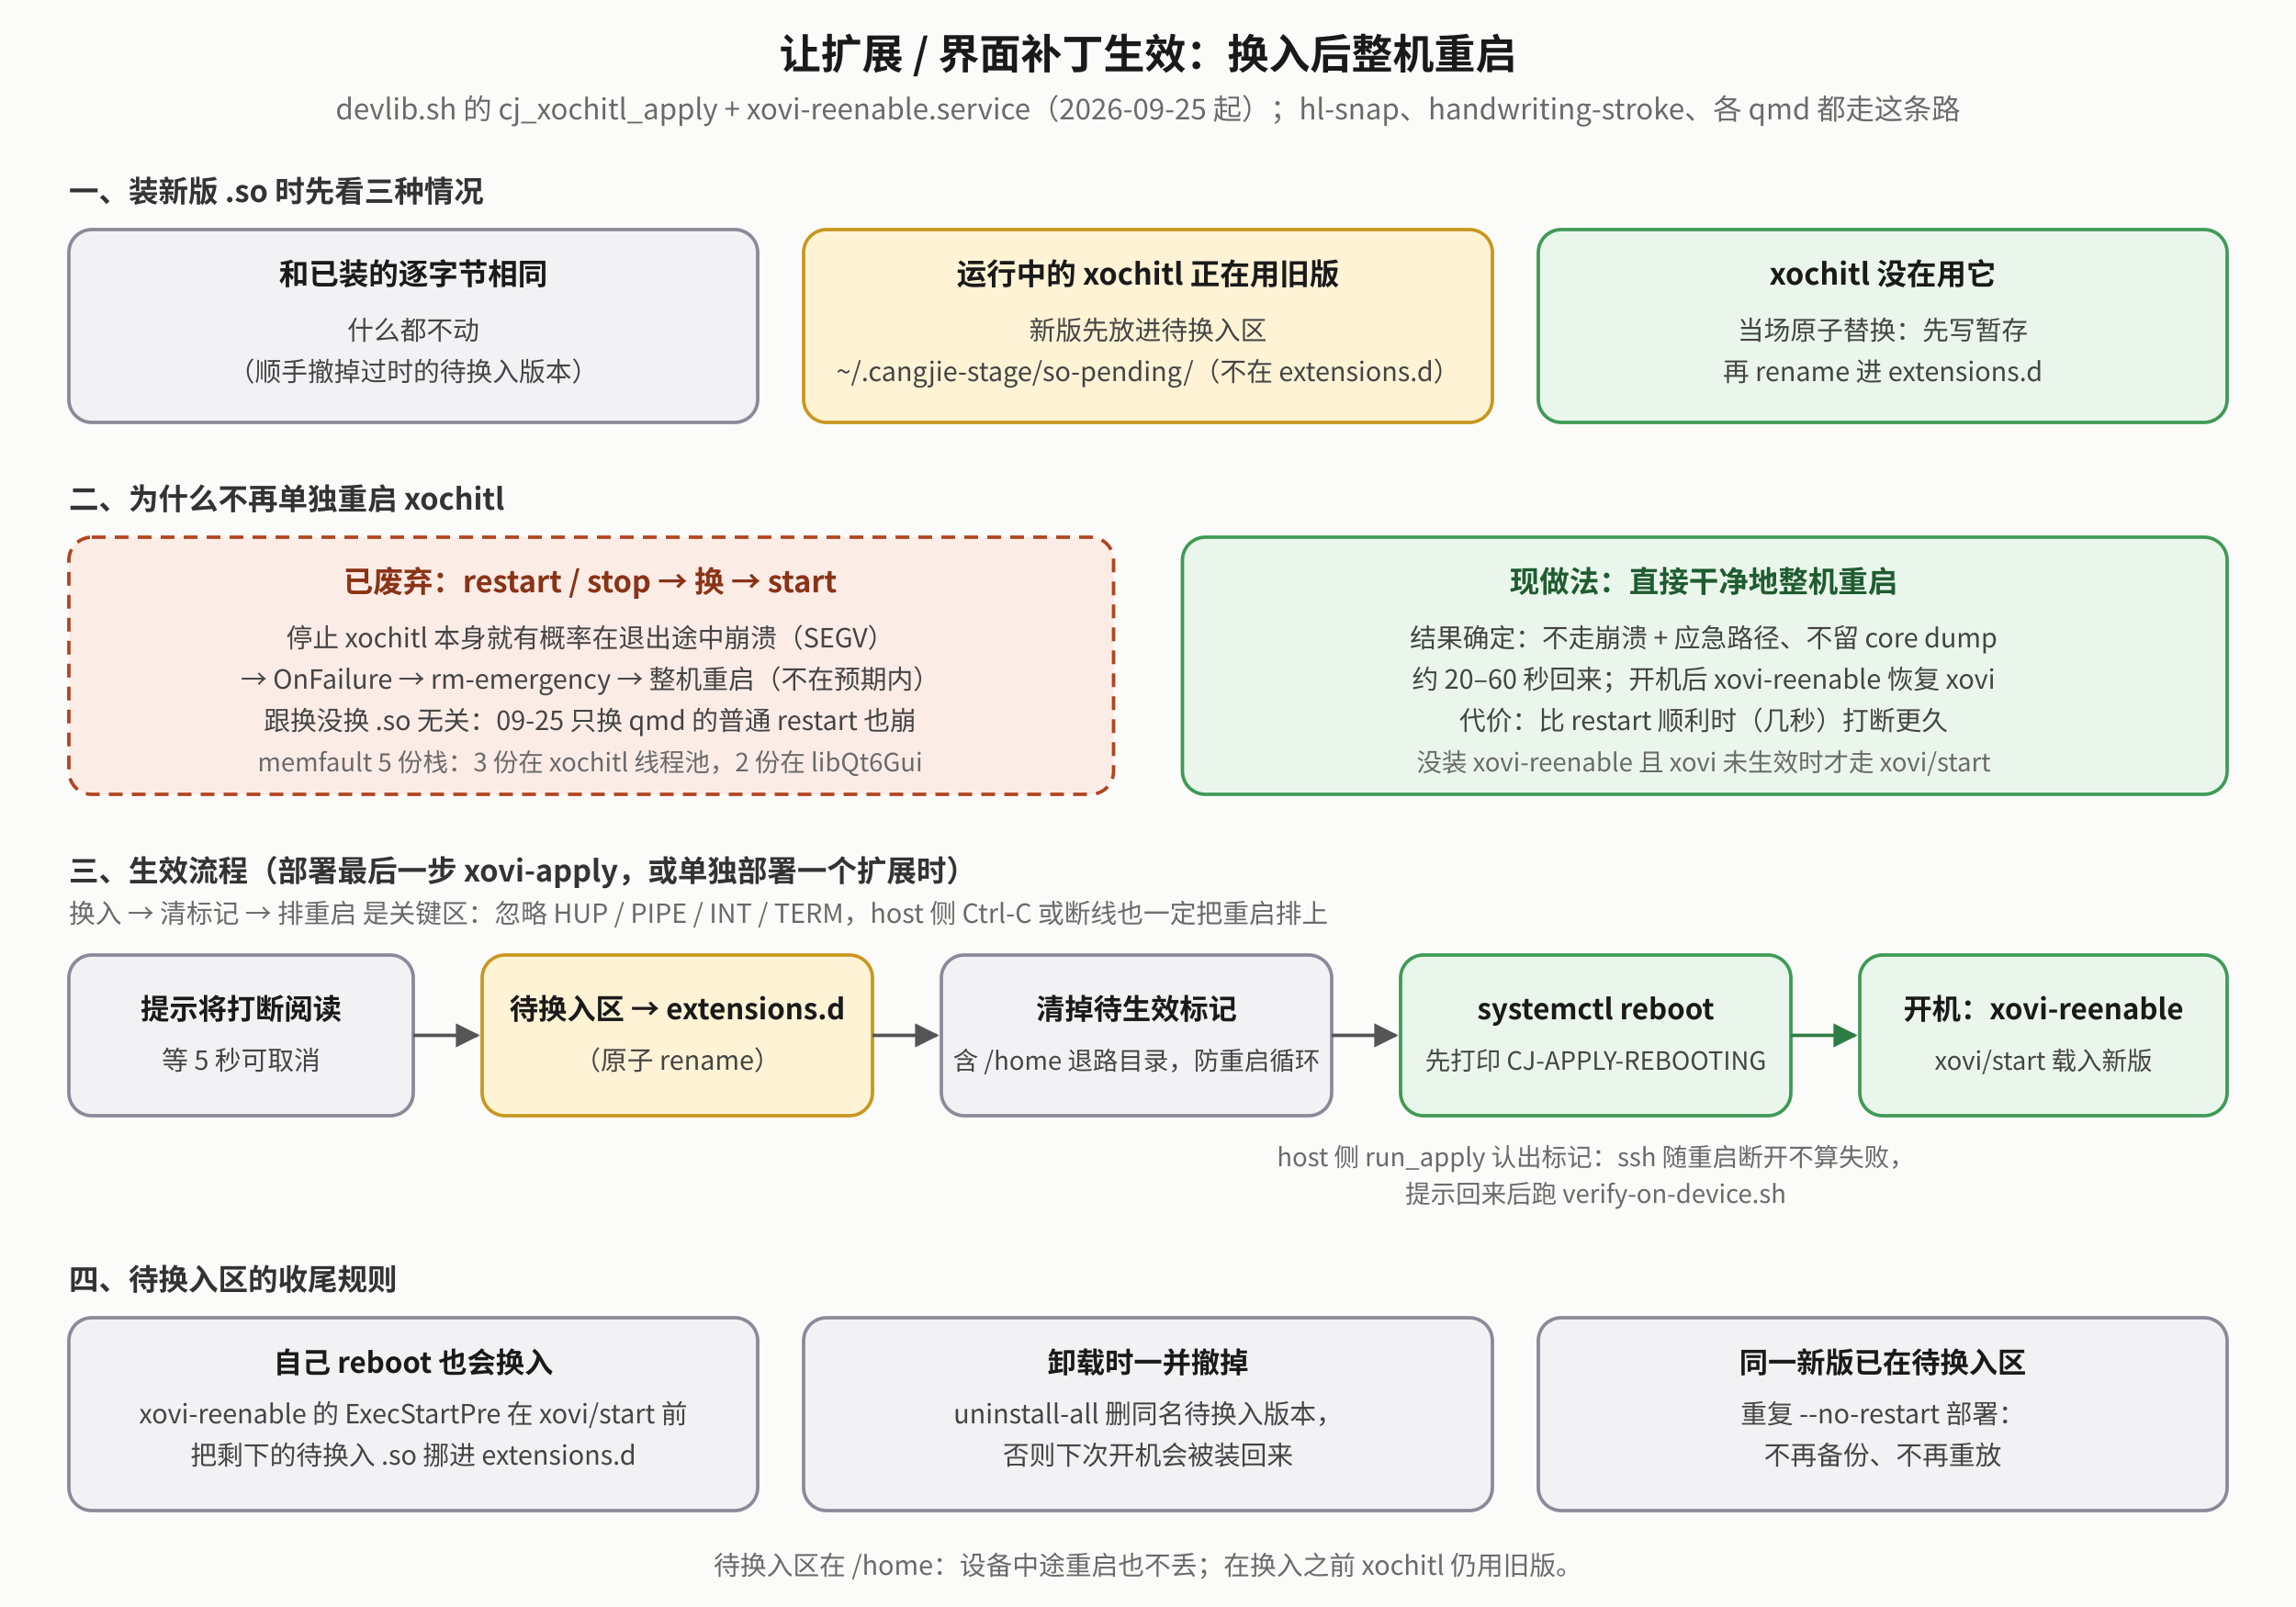
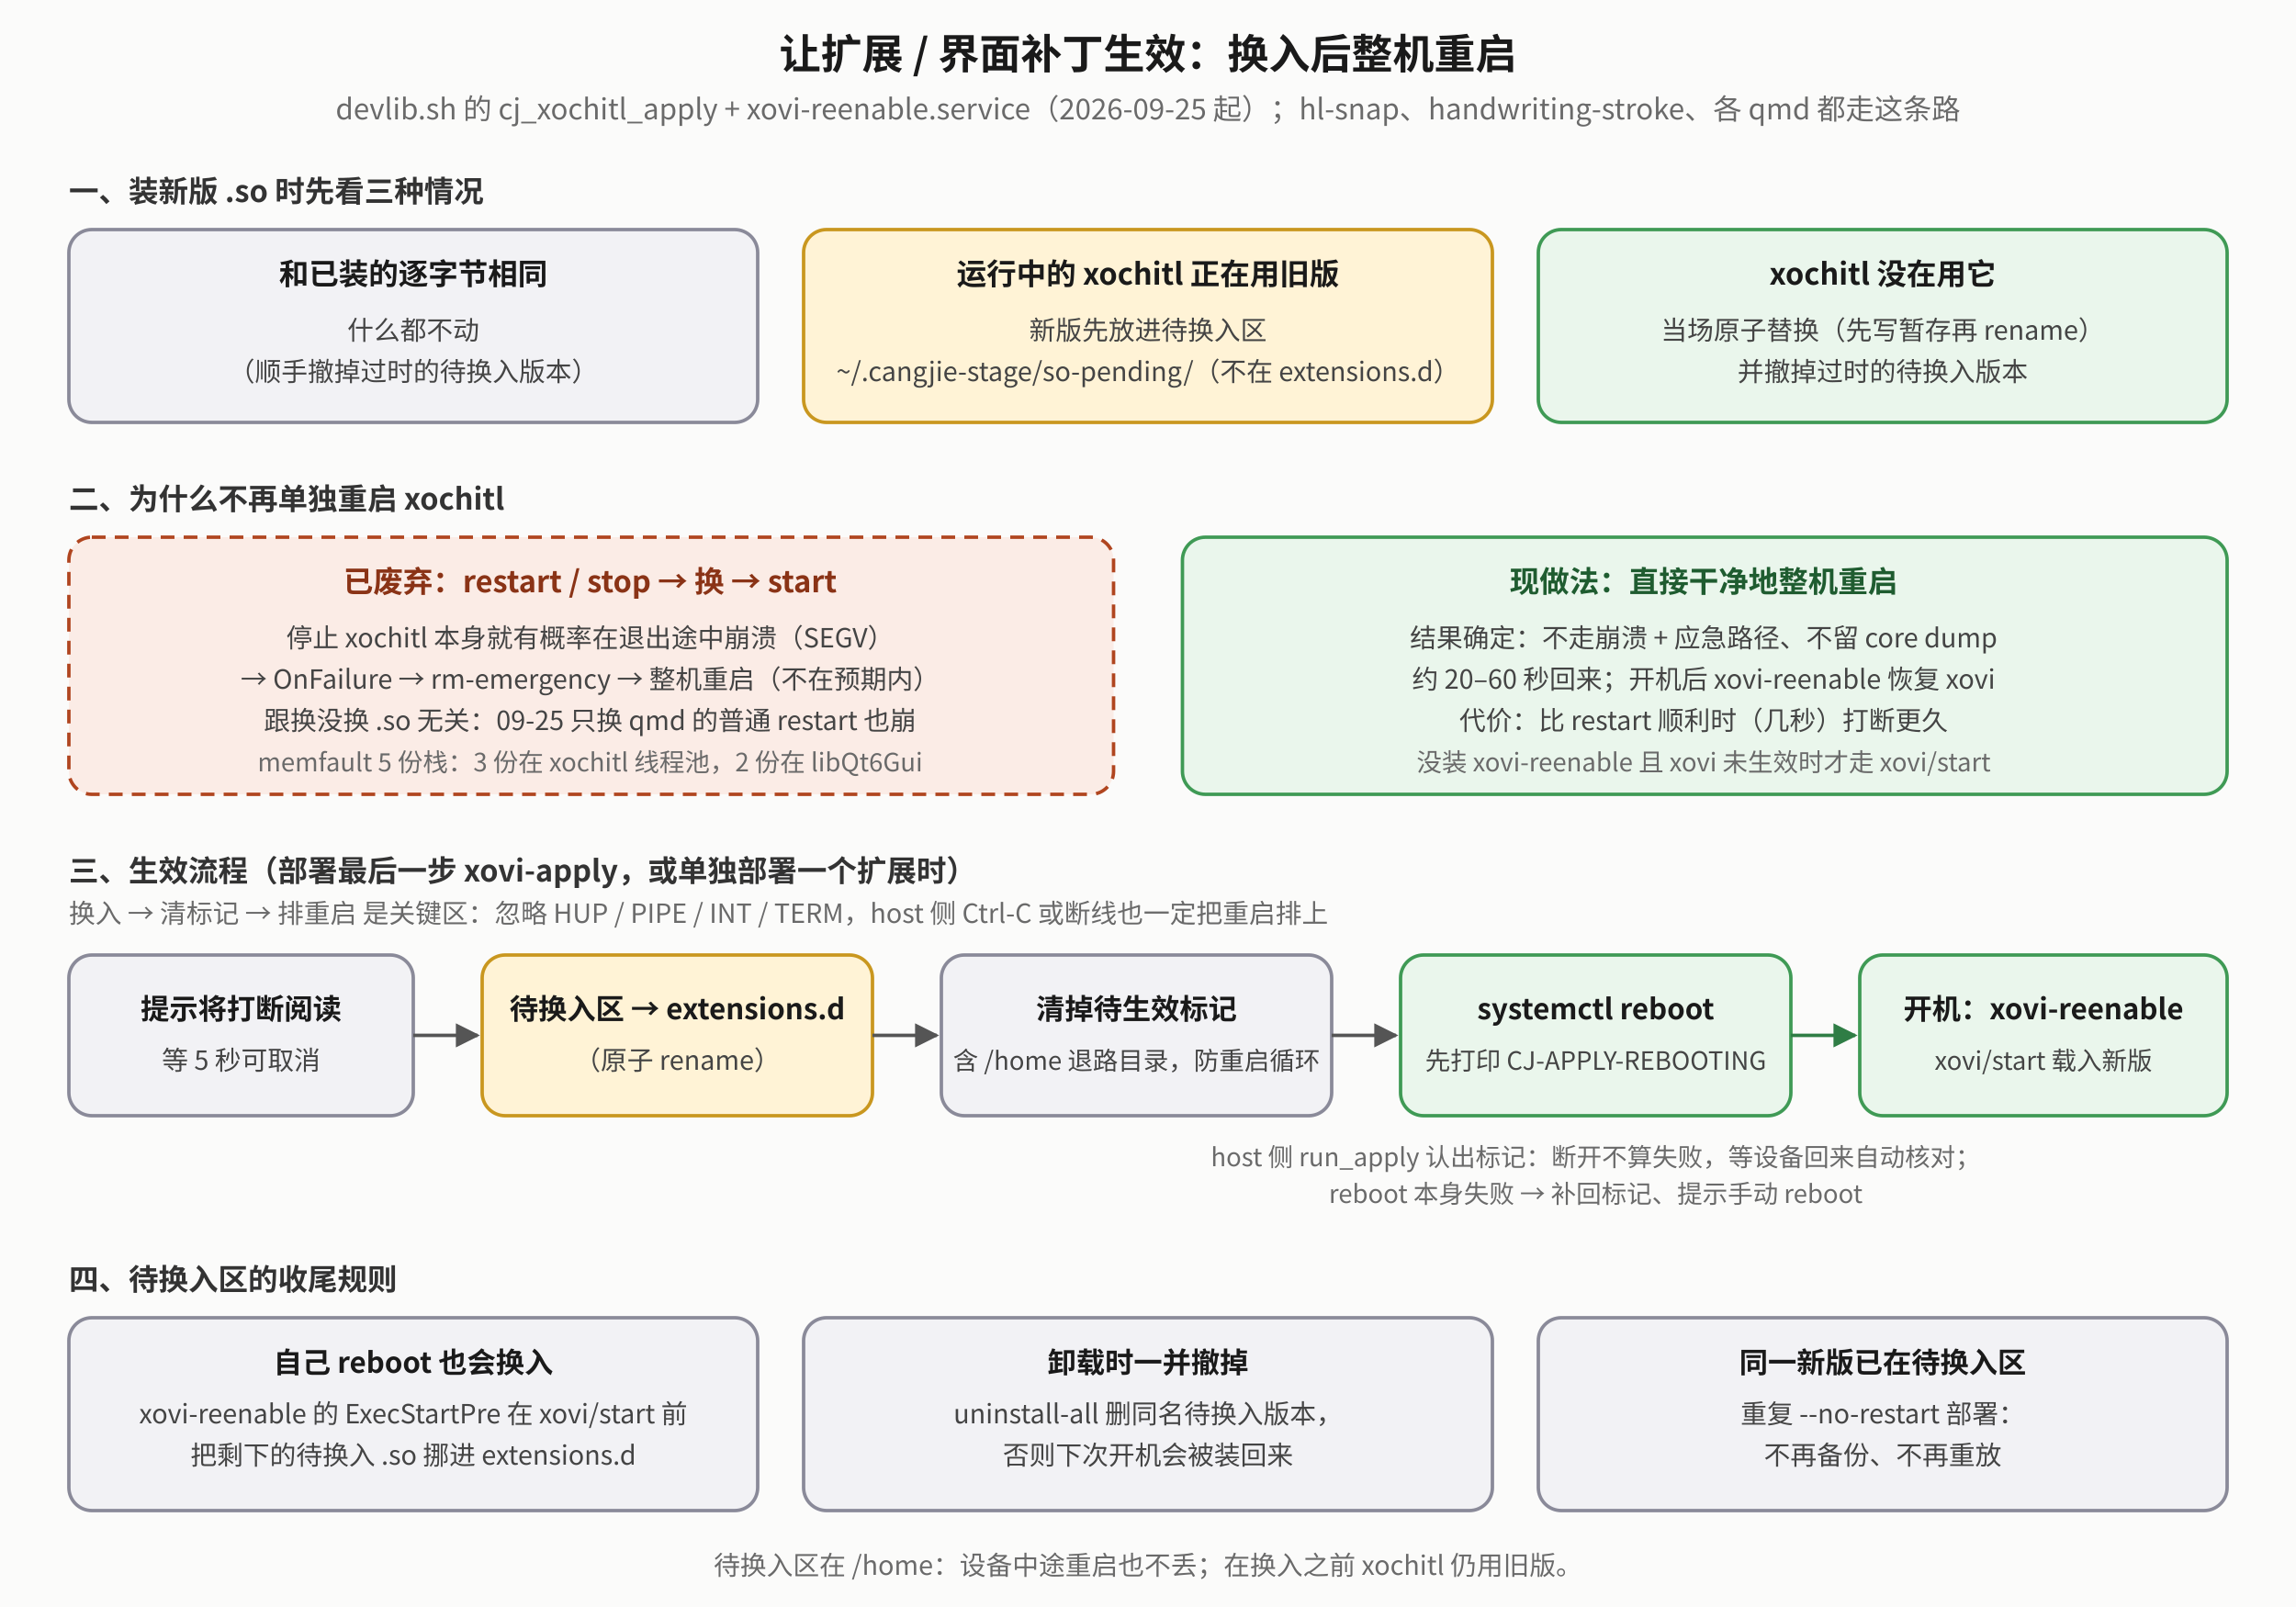
<svg xmlns="http://www.w3.org/2000/svg" viewBox="0 0 1000 700" font-family="Noto Sans CJK SC, sans-serif">
  <defs>
    <marker id="ss-a" viewBox="0 0 10 10" refX="9" refY="5" markerWidth="7" markerHeight="7" orient="auto-start-reverse">
      <path d="M0,0 L10,5 L0,10 z" fill="#555" />
    </marker>
    <marker id="ss-r" viewBox="0 0 10 10" refX="9" refY="5" markerWidth="7" markerHeight="7" orient="auto-start-reverse">
      <path d="M0,0 L10,5 L0,10 z" fill="#b0451f" />
    </marker>
    <marker id="ss-g" viewBox="0 0 10 10" refX="9" refY="5" markerWidth="7" markerHeight="7" orient="auto-start-reverse">
      <path d="M0,0 L10,5 L0,10 z" fill="#2f7d45" />
    </marker>
  </defs>
  <rect x="0" y="0" width="1000" height="700" fill="#fbfbfa" />
  <text x="500" y="30" text-anchor="middle" font-size="18" font-weight="bold" fill="#1a1a1a">让扩展 / 界面补丁生效：换入后整机重启</text>
  <text x="500" y="52" text-anchor="middle" font-size="12.5" fill="#6a6a6a">devlib.sh 的 cj_xochitl_apply + xovi-reenable.service（2026-09-25 起）；hl-snap、handwriting-stroke、各 qmd 都走这条路</text>
  <text x="30" y="88" font-size="13" font-weight="bold" fill="#333">一、装新版 .so 时先看三种情况</text>
  <rect x="30" y="100" width="300" height="84" rx="10" fill="#f2f2f5" stroke="#8a8a99" stroke-width="1.5" />
  <text x="180" y="124" text-anchor="middle" font-size="13" font-weight="bold" fill="#1a1a1a">和已装的逐字节相同</text>
  <text x="180" y="148" text-anchor="middle" font-size="11.5" fill="#444">什么都不动</text>
  <text x="180" y="166" text-anchor="middle" font-size="11.5" fill="#444">（顺手撤掉过时的待换入版本）</text>
  <rect x="350" y="100" width="300" height="84" rx="10" fill="#fff3d6" stroke="#c9971f" stroke-width="1.5" />
  <text x="500" y="124" text-anchor="middle" font-size="13" font-weight="bold" fill="#1a1a1a">运行中的 xochitl 正在用旧版</text>
  <text x="500" y="148" text-anchor="middle" font-size="11.5" fill="#444">新版先放进待换入区</text>
  <text x="500" y="166" text-anchor="middle" font-size="11.5" fill="#444">~/.cangjie-stage/so-pending/（不在 extensions.d）</text>
  <rect x="670" y="100" width="300" height="84" rx="10" fill="#eaf6ec" stroke="#3f9a55" stroke-width="1.5" />
  <text x="820" y="124" text-anchor="middle" font-size="13" font-weight="bold" fill="#1a1a1a">xochitl 没在用它</text>
-   <text x="820" y="148" text-anchor="middle" font-size="11.5" fill="#444">当场原子替换：先写暂存</text>
-   <text x="820" y="166" text-anchor="middle" font-size="11.5" fill="#444">再 rename 进 extensions.d</text>
+   <text x="820" y="148" text-anchor="middle" font-size="11.5" fill="#444">当场原子替换（先写暂存再 rename）</text>
+   <text x="820" y="166" text-anchor="middle" font-size="11.5" fill="#444">并撤掉过时的待换入版本</text>
  <text x="30" y="222" font-size="13" font-weight="bold" fill="#333">二、为什么不再单独重启 xochitl</text>
  <rect x="30" y="234" width="455" height="112" rx="10" fill="#fbecE6" stroke="#b0451f" stroke-width="1.5" stroke-dasharray="6 4" />
  <text x="257" y="258" text-anchor="middle" font-size="13" font-weight="bold" fill="#8a3316">已废弃：restart / stop → 换 → start</text>
  <text x="257" y="282" text-anchor="middle" font-size="11.5" fill="#444">停止 xochitl 本身就有概率在退出途中崩溃（SEGV）</text>
  <text x="257" y="300" text-anchor="middle" font-size="11.5" fill="#444">→ OnFailure → rm-emergency → 整机重启（不在预期内）</text>
  <text x="257" y="318" text-anchor="middle" font-size="11.5" fill="#444">跟换没换 .so 无关：09-25 只换 qmd 的普通 restart 也崩</text>
  <text x="257" y="336" text-anchor="middle" font-size="11" fill="#6a6a6a">memfault 5 份栈：3 份在 xochitl 线程池，2 份在 libQt6Gui</text>
  <rect x="515" y="234" width="455" height="112" rx="10" fill="#eaf6ec" stroke="#3f9a55" stroke-width="1.5" />
  <text x="742" y="258" text-anchor="middle" font-size="13" font-weight="bold" fill="#1f5c30">现做法：直接干净地整机重启</text>
  <text x="742" y="282" text-anchor="middle" font-size="11.5" fill="#444">结果确定：不走崩溃 + 应急路径、不留 core dump</text>
  <text x="742" y="300" text-anchor="middle" font-size="11.5" fill="#444">约 20–60 秒回来；开机后 xovi-reenable 恢复 xovi</text>
  <text x="742" y="318" text-anchor="middle" font-size="11.5" fill="#444">代价：比 restart 顺利时（几秒）打断更久</text>
  <text x="742" y="336" text-anchor="middle" font-size="11" fill="#6a6a6a">没装 xovi-reenable 且 xovi 未生效时才走 xovi/start</text>
  <text x="30" y="384" font-size="13" font-weight="bold" fill="#333">三、生效流程（部署最后一步 xovi-apply，或单独部署一个扩展时）</text>
  <text x="30" y="402" font-size="11.5" fill="#6a6a6a">换入 → 清标记 → 排重启 是关键区：忽略 HUP / PIPE / INT / TERM，host 侧 Ctrl-C 或断线也一定把重启排上</text>
  <rect x="30" y="416" width="150" height="70" rx="10" fill="#f2f2f5" stroke="#8a8a99" stroke-width="1.5" />
  <text x="105" y="444" text-anchor="middle" font-size="12.5" font-weight="bold" fill="#1a1a1a">提示将打断阅读</text>
  <text x="105" y="466" text-anchor="middle" font-size="11.5" fill="#444">等 5 秒可取消</text>
  <line x1="180" y1="451" x2="208" y2="451" stroke="#555" stroke-width="1.5" marker-end="url(#ss-a)" />
  <rect x="210" y="416" width="170" height="70" rx="10" fill="#fff3d6" stroke="#c9971f" stroke-width="1.5" />
  <text x="295" y="444" text-anchor="middle" font-size="12.5" font-weight="bold" fill="#1a1a1a">待换入区 → extensions.d</text>
  <text x="295" y="466" text-anchor="middle" font-size="11.5" fill="#444">（原子 rename）</text>
  <line x1="380" y1="451" x2="408" y2="451" stroke="#555" stroke-width="1.5" marker-end="url(#ss-a)" />
  <rect x="410" y="416" width="170" height="70" rx="10" fill="#f2f2f5" stroke="#8a8a99" stroke-width="1.5" />
  <text x="495" y="444" text-anchor="middle" font-size="12.5" font-weight="bold" fill="#1a1a1a">清掉待生效标记</text>
  <text x="495" y="466" text-anchor="middle" font-size="11" fill="#444">含 /home 退路目录，防重启循环</text>
  <line x1="580" y1="451" x2="608" y2="451" stroke="#555" stroke-width="1.5" marker-end="url(#ss-a)" />
  <rect x="610" y="416" width="170" height="70" rx="10" fill="#eaf6ec" stroke="#3f9a55" stroke-width="1.5" />
  <text x="695" y="444" text-anchor="middle" font-size="12.5" font-weight="bold" fill="#1a1a1a">systemctl reboot</text>
  <text x="695" y="466" text-anchor="middle" font-size="11" fill="#444">先打印 CJ-APPLY-REBOOTING</text>
  <line x1="780" y1="451" x2="808" y2="451" stroke="#2f7d45" stroke-width="1.5" marker-end="url(#ss-g)" />
  <rect x="810" y="416" width="160" height="70" rx="10" fill="#eaf6ec" stroke="#3f9a55" stroke-width="1.5" />
  <text x="890" y="444" text-anchor="middle" font-size="12.5" font-weight="bold" fill="#1a1a1a">开机：xovi-reenable</text>
  <text x="890" y="466" text-anchor="middle" font-size="11" fill="#444">xovi/start 载入新版</text>
-   <text x="695" y="508" text-anchor="middle" font-size="11" fill="#6a6a6a">host 侧 run_apply 认出标记：ssh 随重启断开不算失败，</text>
-   <text x="695" y="524" text-anchor="middle" font-size="11" fill="#6a6a6a">提示回来后跑 verify-on-device.sh</text>
+   <text x="695" y="508" text-anchor="middle" font-size="11" fill="#6a6a6a">host 侧 run_apply 认出标记：断开不算失败，等设备回来自动核对；</text>
+   <text x="695" y="524" text-anchor="middle" font-size="11" fill="#6a6a6a">reboot 本身失败 → 补回标记、提示手动 reboot</text>
  <text x="30" y="562" font-size="13" font-weight="bold" fill="#333">四、待换入区的收尾规则</text>
  <rect x="30" y="574" width="300" height="84" rx="10" fill="#f2f2f5" stroke="#8a8a99" stroke-width="1.5" />
  <text x="180" y="598" text-anchor="middle" font-size="12.5" font-weight="bold" fill="#1a1a1a">自己 reboot 也会换入</text>
  <text x="180" y="620" text-anchor="middle" font-size="11.5" fill="#444">xovi-reenable 的 ExecStartPre 在 xovi/start 前</text>
  <text x="180" y="638" text-anchor="middle" font-size="11.5" fill="#444">把剩下的待换入 .so 挪进 extensions.d</text>
  <rect x="350" y="574" width="300" height="84" rx="10" fill="#f2f2f5" stroke="#8a8a99" stroke-width="1.5" />
  <text x="500" y="598" text-anchor="middle" font-size="12.5" font-weight="bold" fill="#1a1a1a">卸载时一并撤掉</text>
  <text x="500" y="620" text-anchor="middle" font-size="11.5" fill="#444">uninstall-all 删同名待换入版本，</text>
  <text x="500" y="638" text-anchor="middle" font-size="11.5" fill="#444">否则下次开机会被装回来</text>
  <rect x="670" y="574" width="300" height="84" rx="10" fill="#f2f2f5" stroke="#8a8a99" stroke-width="1.5" />
  <text x="820" y="598" text-anchor="middle" font-size="12.5" font-weight="bold" fill="#1a1a1a">同一新版已在待换入区</text>
  <text x="820" y="620" text-anchor="middle" font-size="11.5" fill="#444">重复 --no-restart 部署：</text>
  <text x="820" y="638" text-anchor="middle" font-size="11.5" fill="#444">不再备份、不再重放</text>
  <text x="500" y="686" text-anchor="middle" font-size="11.5" fill="#6a6a6a">待换入区在 /home：设备中途重启也不丢；在换入之前 xochitl 仍用旧版。</text>
</svg>
